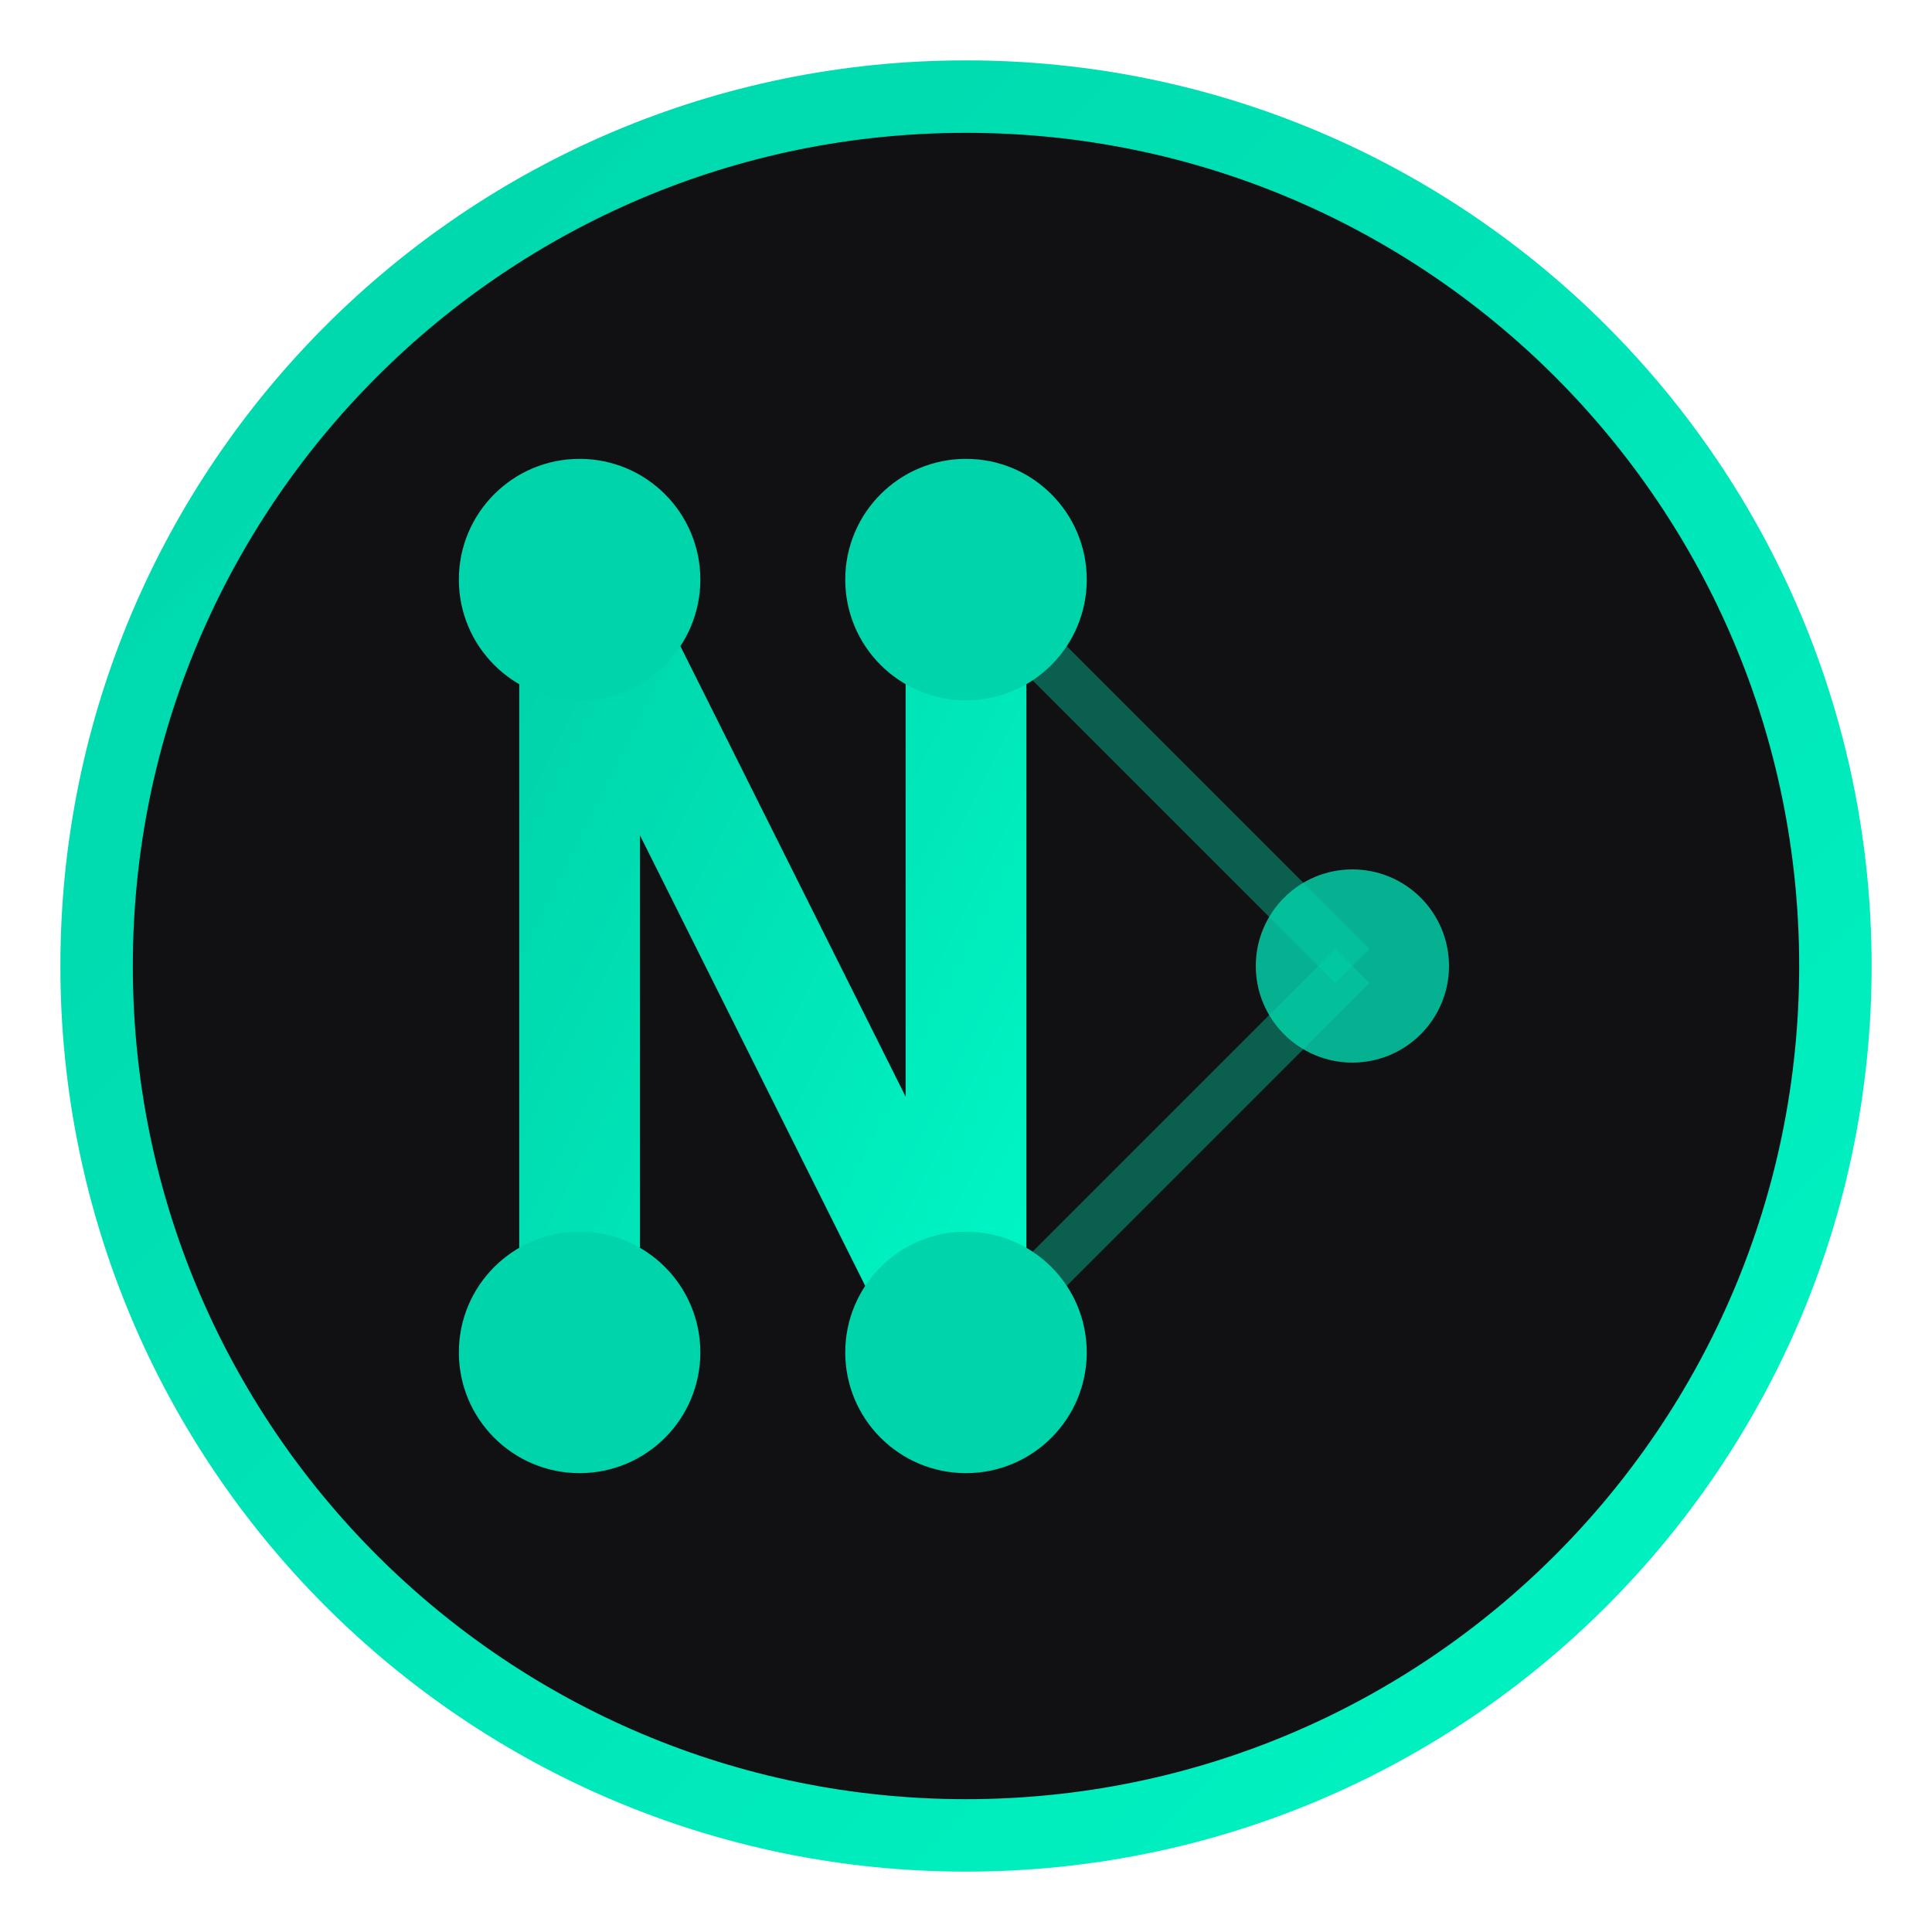
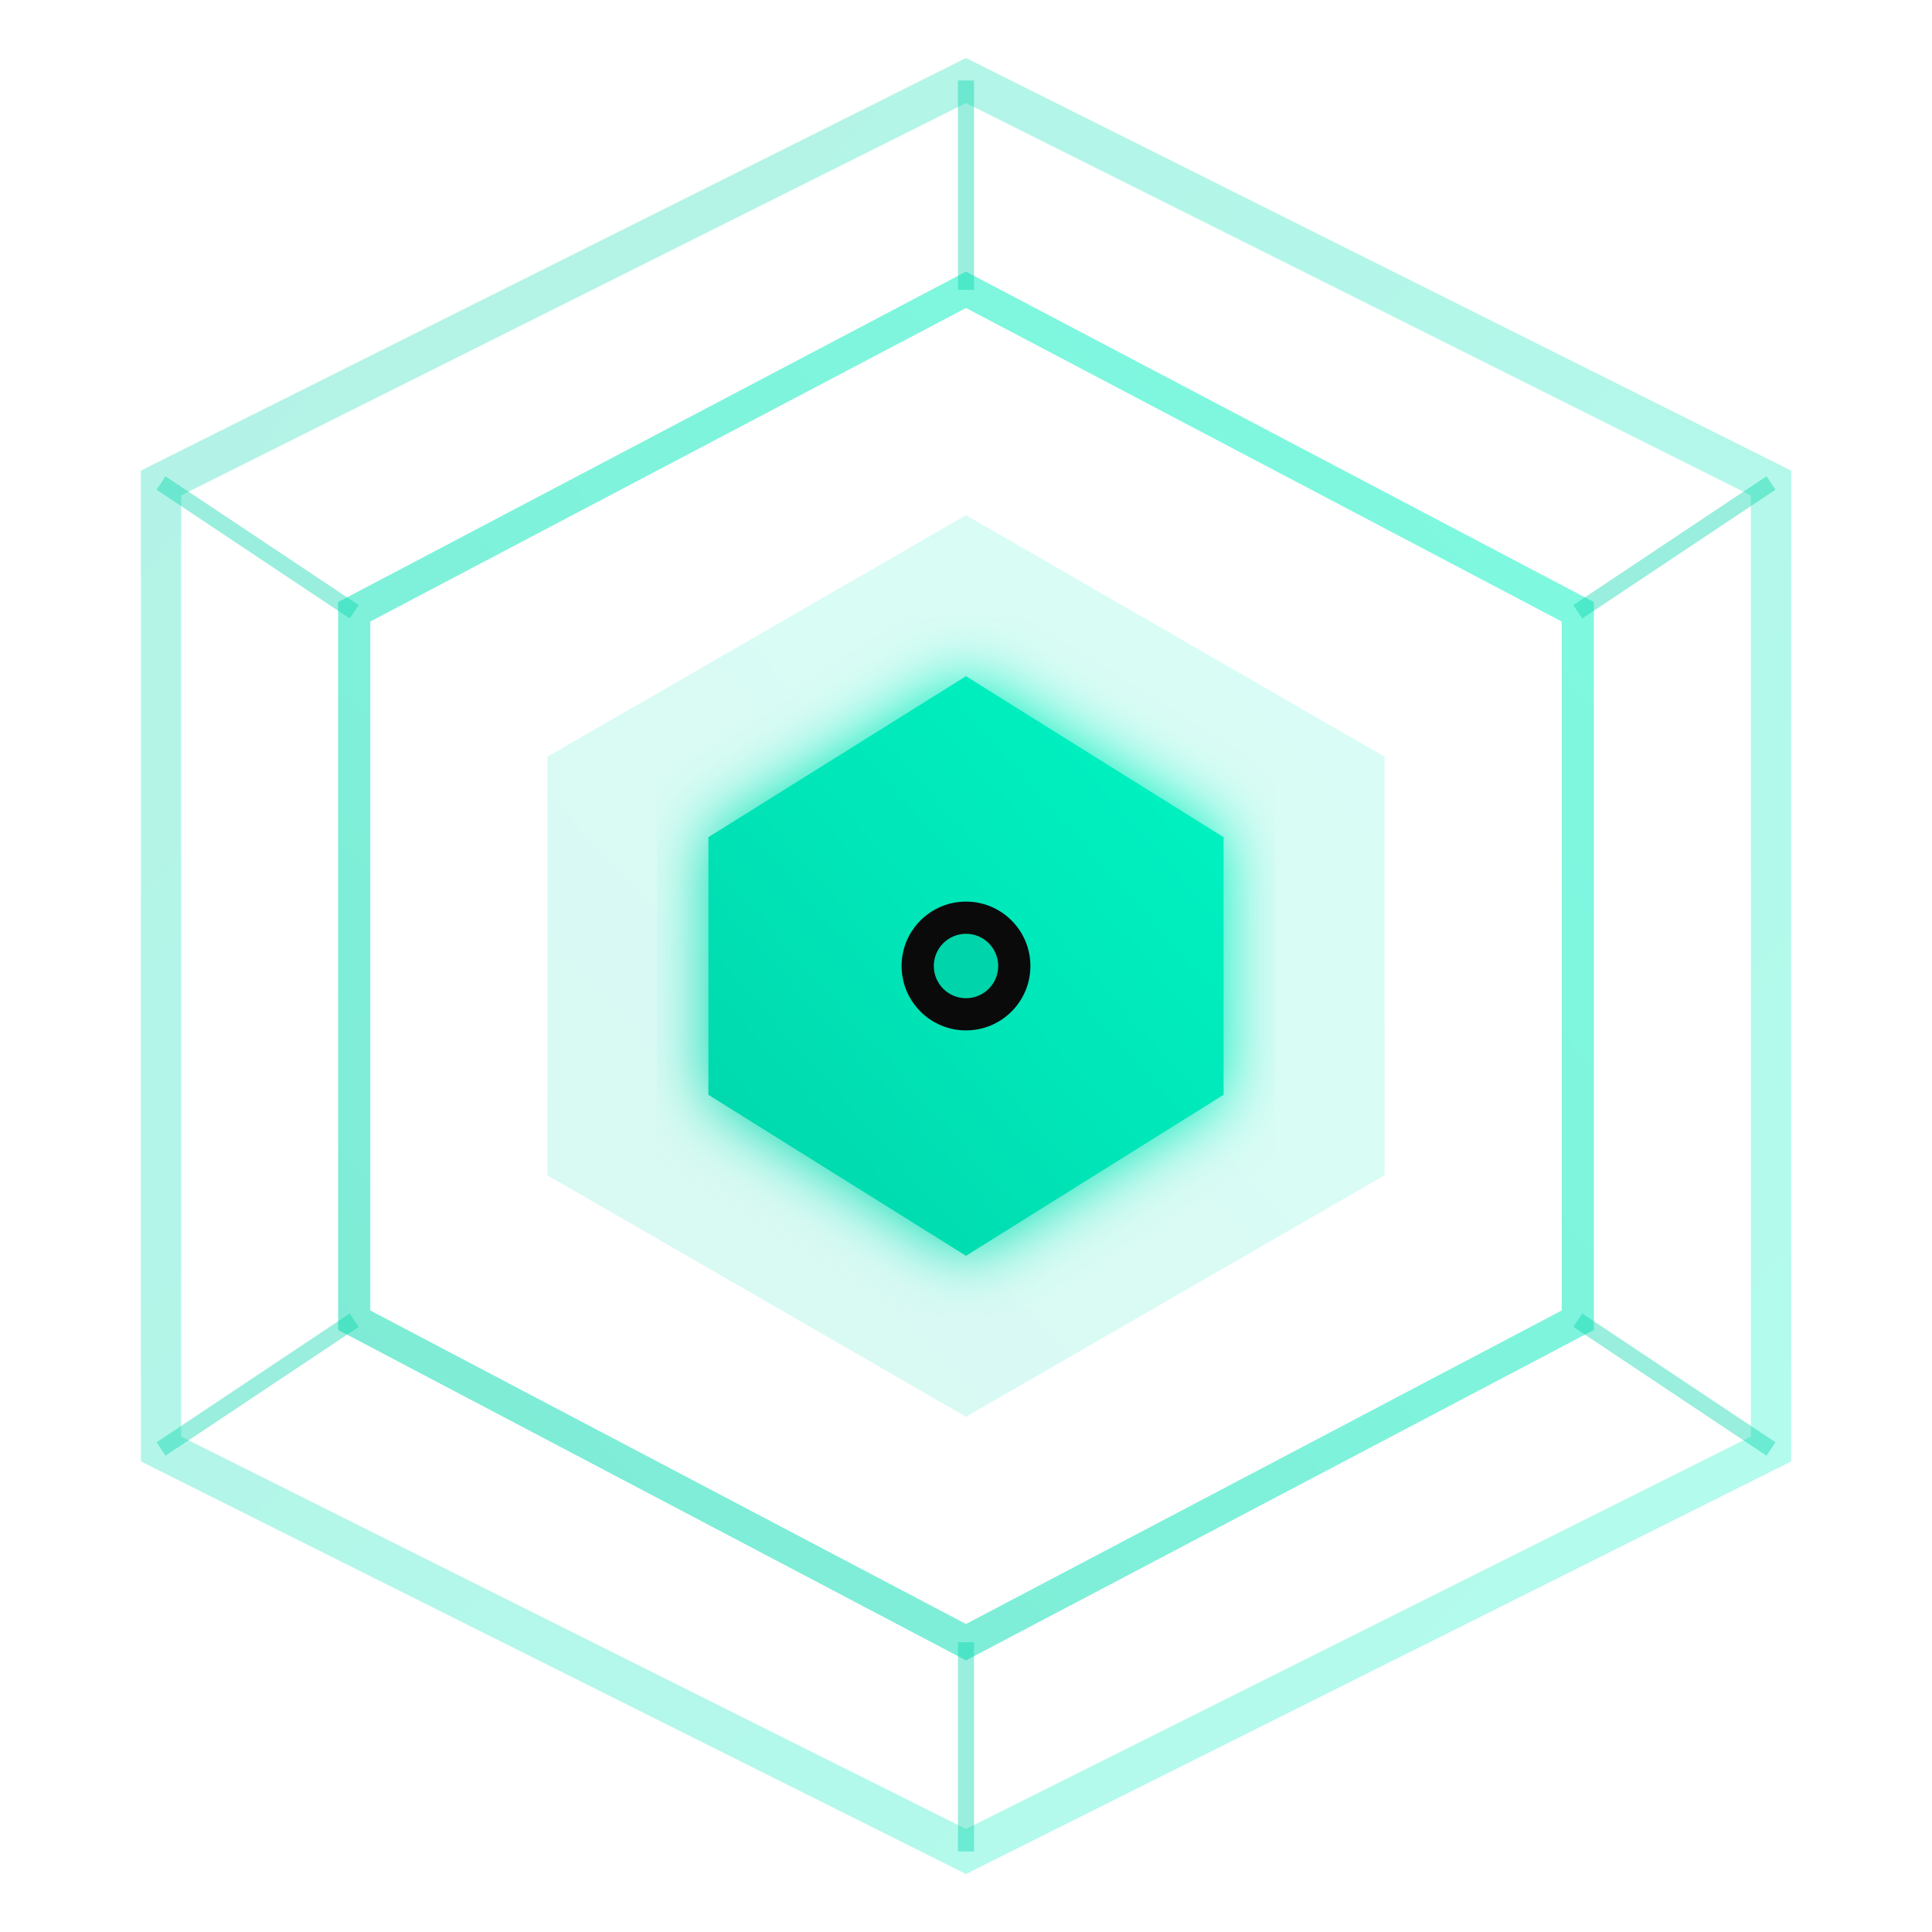
- <svg xmlns="http://www.w3.org/2000/svg" viewBox="0 0 40 40" fill="none">
+ <svg xmlns="http://www.w3.org/2000/svg" viewBox="0 0 120 120" fill="none">
  <defs>
-     <linearGradient id="grad" x1="0%" y1="0%" x2="100%" y2="100%">
-       <stop offset="0%" style="stop-color:#00d4aa;stop-opacity:1" />
-       <stop offset="100%" style="stop-color:#00f5c4;stop-opacity:1" />
+     <linearGradient id="g1" x1="0%" y1="0%" x2="100%" y2="100%">
+       <stop offset="0%" stop-color="#00d4aa" />
+       <stop offset="100%" stop-color="#00f5c4" />
    </linearGradient>
+     <linearGradient id="g2" x1="0%" y1="100%" x2="100%" y2="0%">
+       <stop offset="0%" stop-color="#00d4aa" />
+       <stop offset="50%" stop-color="#00e6b8" />
+       <stop offset="100%" stop-color="#00f5c4" />
+     </linearGradient>
+     <filter id="glow">
+       <feGaussianBlur stdDeviation="2" result="blur" />
+       <feComposite in="SourceGraphic" in2="blur" operator="over" />
+     </filter>
  </defs>
-   <circle cx="20" cy="20" r="18" fill="#111113" stroke="url(#grad)" stroke-width="1.5" />
-   <path d="M12 28V12l8 16V12" stroke="url(#grad)" stroke-width="2.5" stroke-linecap="round" stroke-linejoin="round" />
-   <circle cx="12" cy="28" r="2.5" fill="#00d4aa" />
-   <circle cx="12" cy="12" r="2.5" fill="#00d4aa" />
-   <circle cx="20" cy="28" r="2.5" fill="#00d4aa" />
-   <circle cx="20" cy="12" r="2.5" fill="#00d4aa" />
-   <circle cx="28" cy="20" r="2" fill="#00f5c4" opacity="0.7" />
-   <line x1="20" y1="12" x2="28" y2="20" stroke="#00d4aa" stroke-width="1" opacity="0.4" />
-   <line x1="20" y1="28" x2="28" y2="20" stroke="#00d4aa" stroke-width="1" opacity="0.4" />
+   <polygon points="60,5 110,30 110,90 60,115 10,90 10,30" fill="none" stroke="url(#g1)" stroke-width="2.5" opacity="0.3" />
+   <polygon points="60,18 98,38 98,82 60,102 22,82 22,38" fill="none" stroke="url(#g2)" stroke-width="2" opacity="0.5" />
+   <polygon points="60,32 86,47 86,73 60,88 34,73 34,47" fill="url(#g2)" opacity="0.15" />
+   <polygon points="60,42 76,52 76,68 60,78 44,68 44,52" fill="url(#g2)" filter="url(#glow)" />
+   <circle cx="60" cy="60" r="4" fill="#0a0a0b" />
+   <circle cx="60" cy="60" r="2" fill="#00d4aa" />
+   <line x1="60" y1="5" x2="60" y2="18" stroke="#00d4aa" stroke-width="1" opacity="0.4" />
+   <line x1="110" y1="30" x2="98" y2="38" stroke="#00d4aa" stroke-width="1" opacity="0.4" />
+   <line x1="110" y1="90" x2="98" y2="82" stroke="#00d4aa" stroke-width="1" opacity="0.4" />
+   <line x1="60" y1="115" x2="60" y2="102" stroke="#00d4aa" stroke-width="1" opacity="0.4" />
+   <line x1="10" y1="90" x2="22" y2="82" stroke="#00d4aa" stroke-width="1" opacity="0.4" />
+   <line x1="10" y1="30" x2="22" y2="38" stroke="#00d4aa" stroke-width="1" opacity="0.4" />
</svg>
